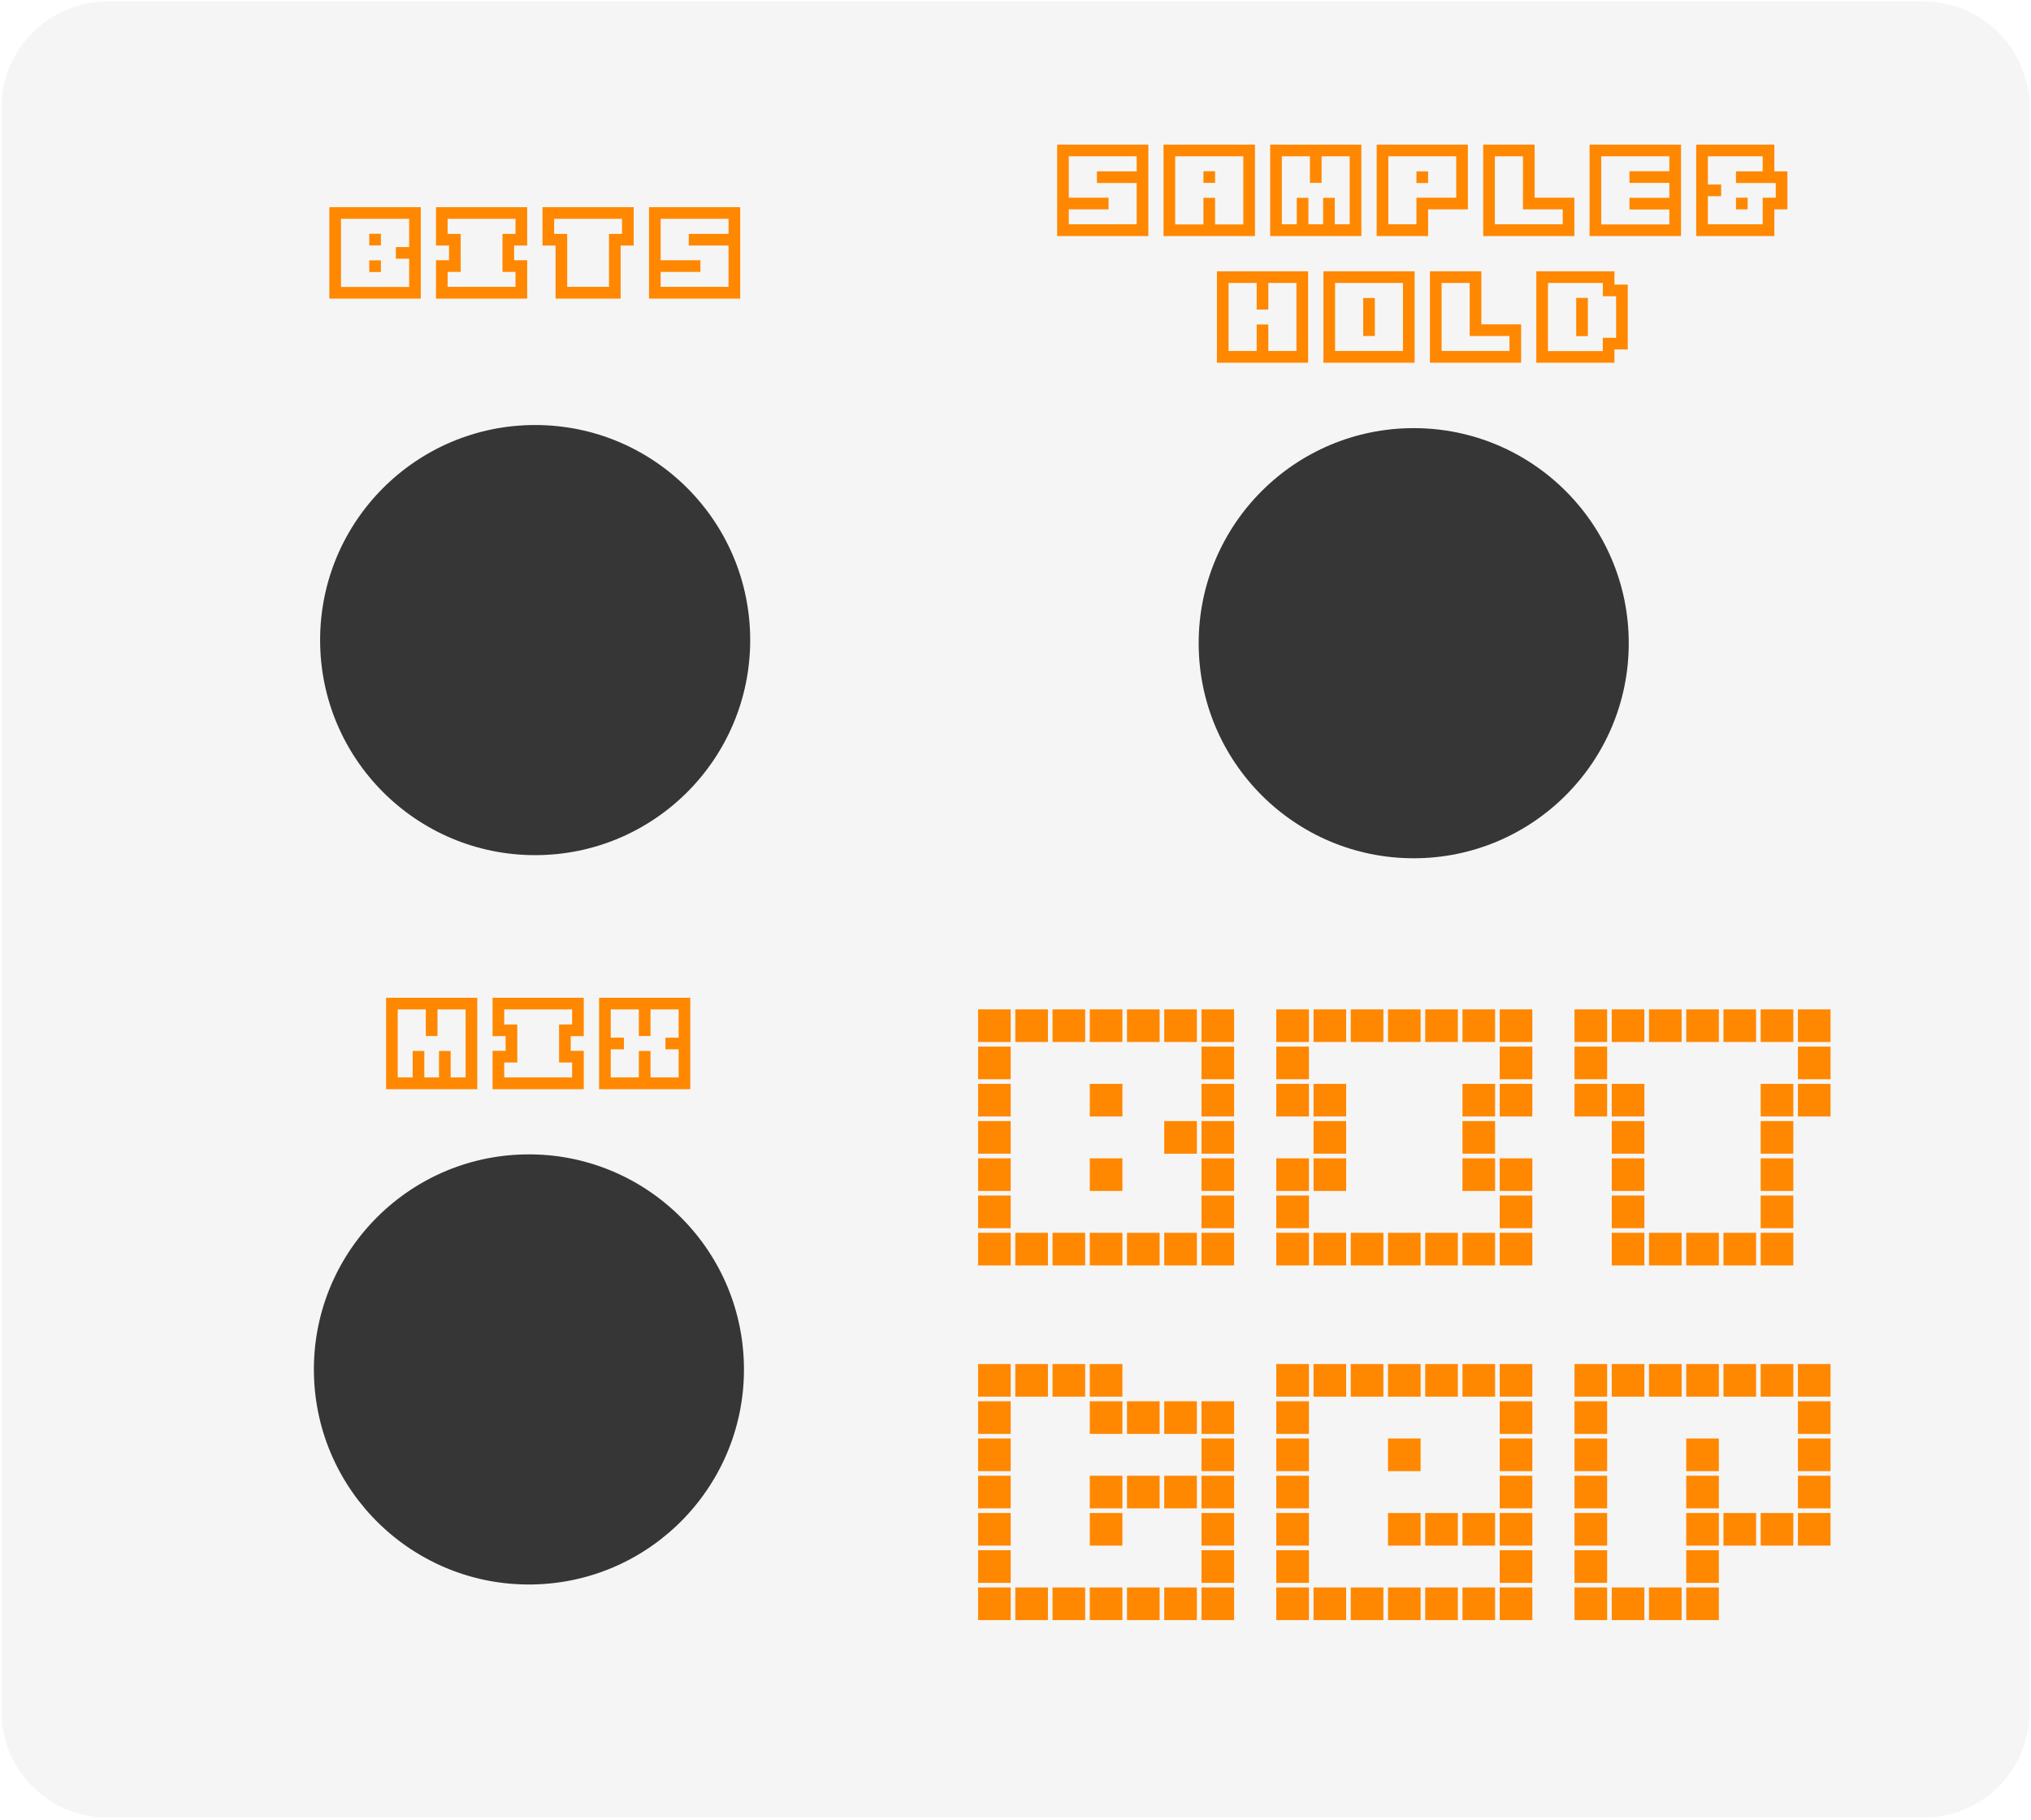
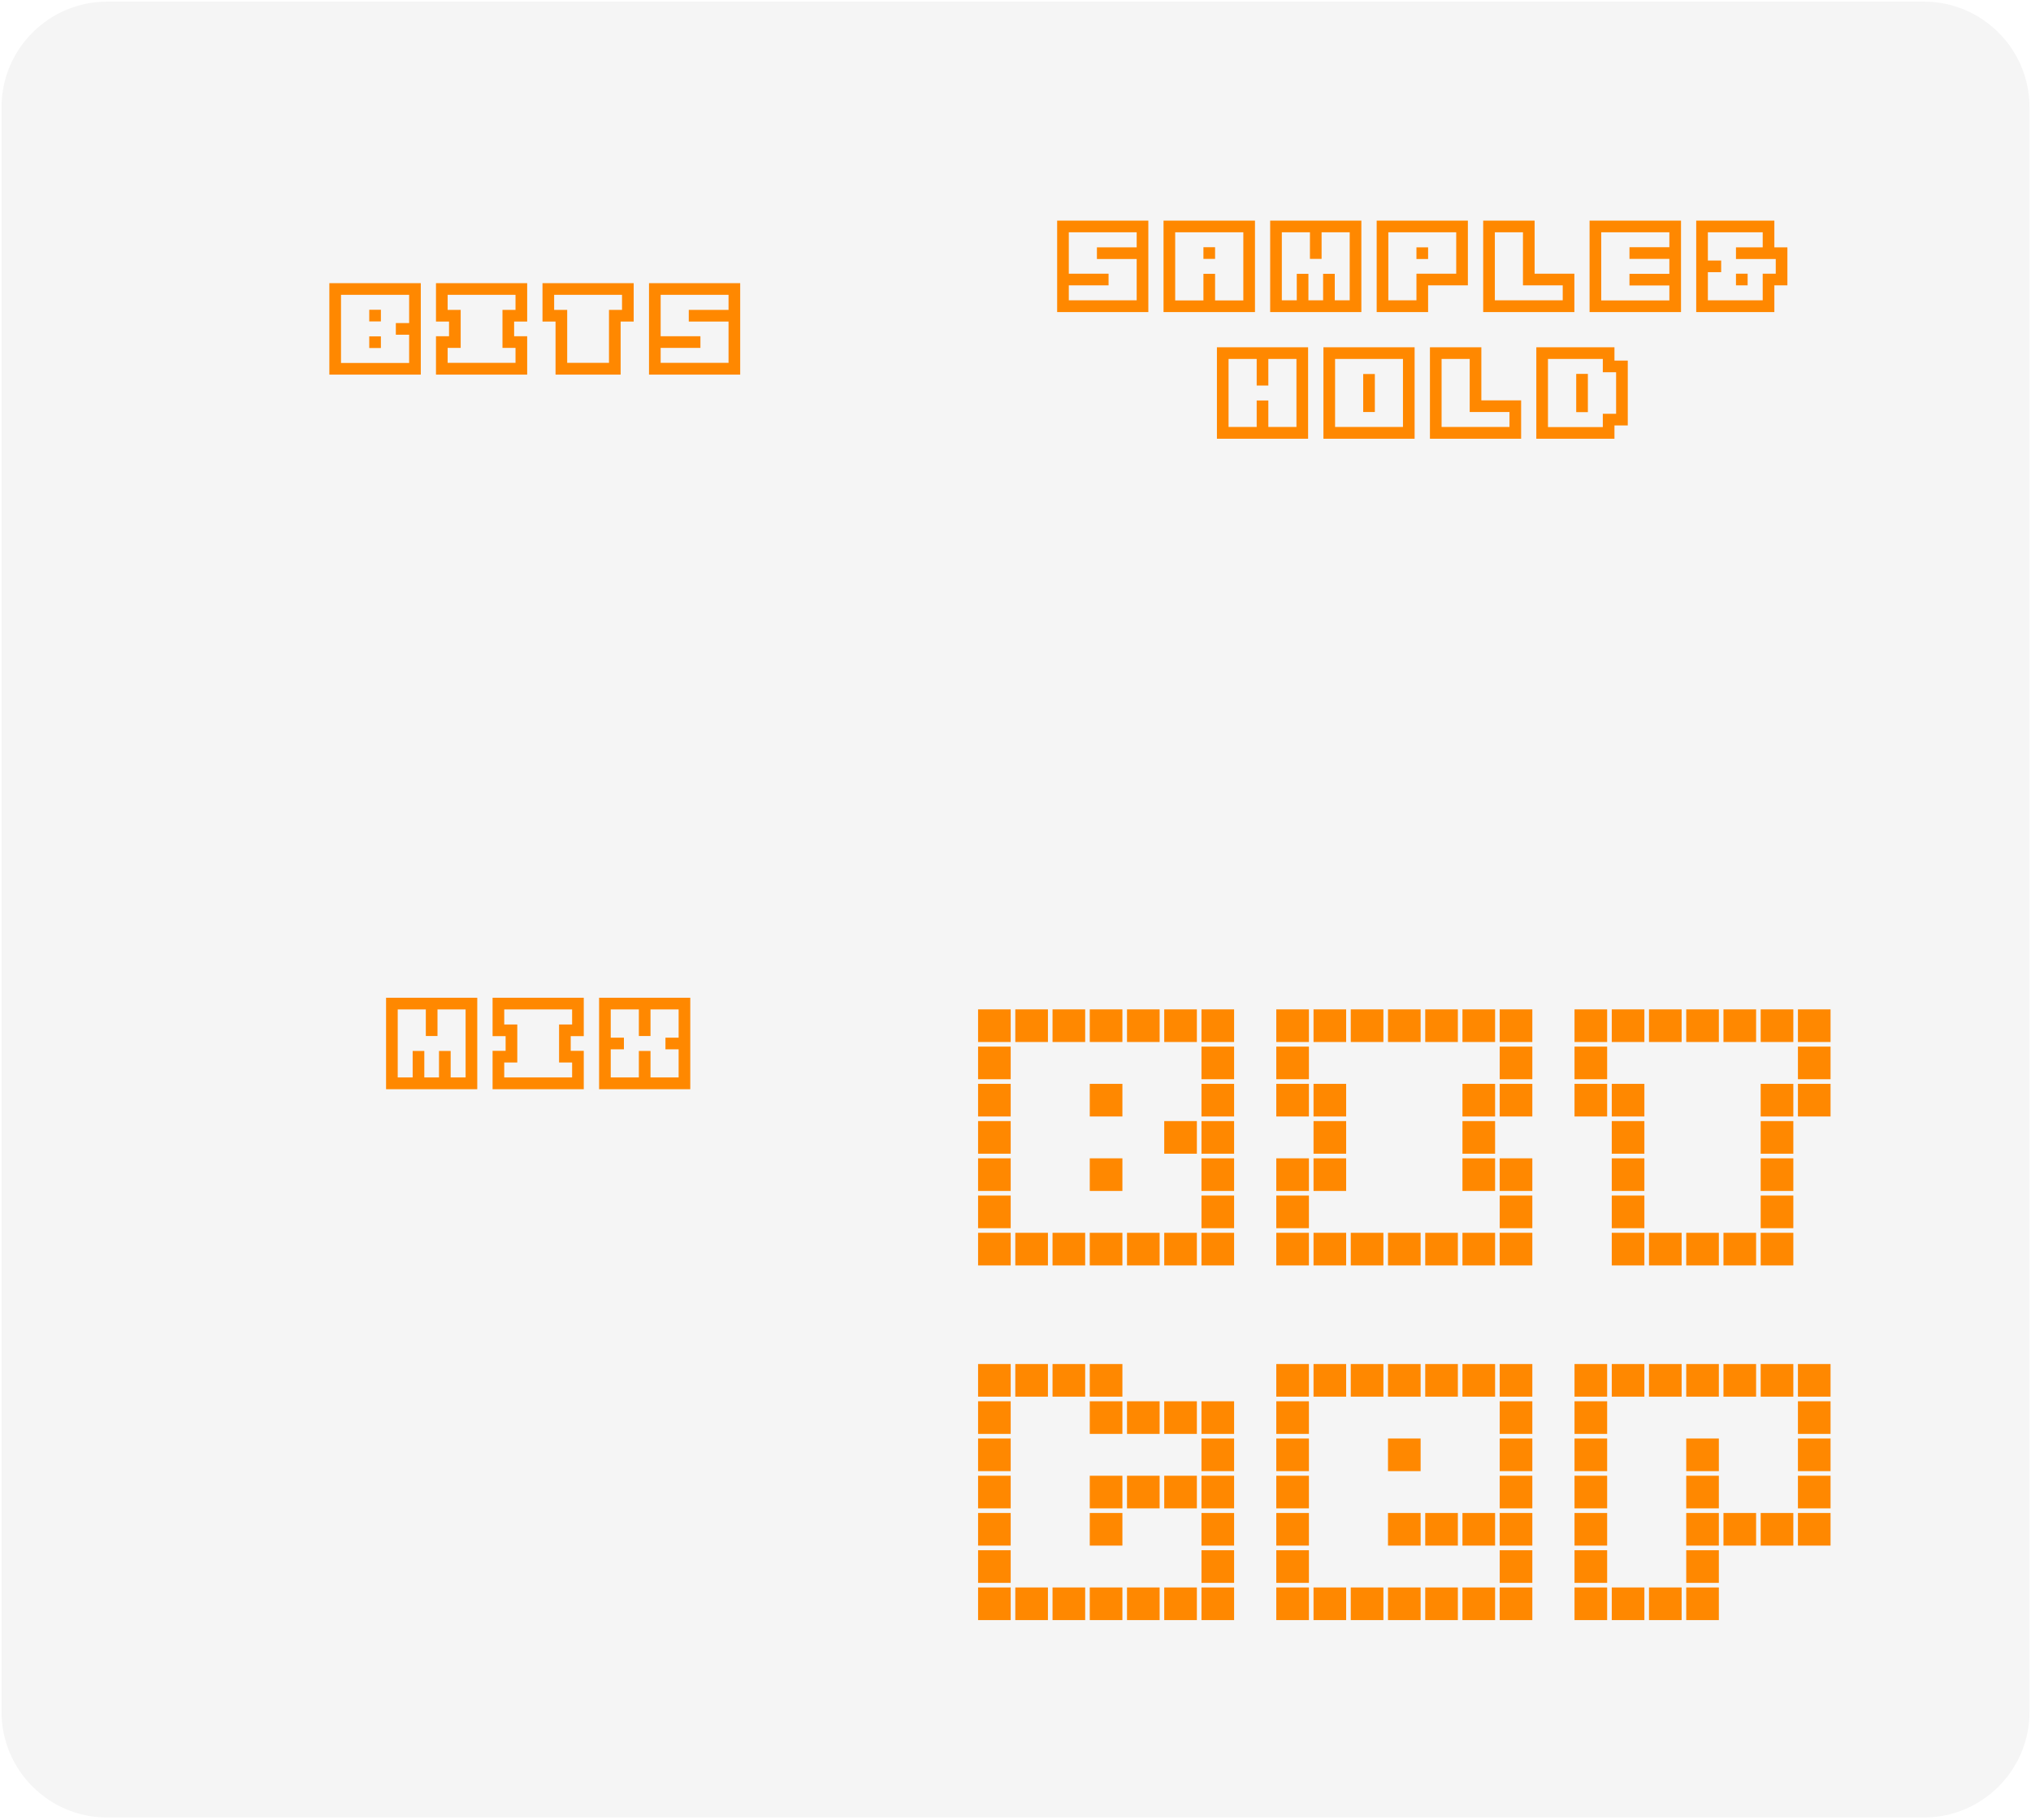
- <svg xmlns="http://www.w3.org/2000/svg" id="svg8" version="1.1" viewBox="0 0 84.861 76.024" height="76.024mm" width="84.861mm">
+ <svg xmlns="http://www.w3.org/2000/svg" width="84.861mm" height="76.024mm" viewBox="0 0 84.861 76.024" version="1.1" id="svg8">
  <defs id="defs2" />
-   <g transform="translate(-68.69443,-104.018)" id="layer1">
-     <g transform="matrix(0.2645833,0,0,0.2645833,68.69443,104.018)" id="g3872" style="clip-rule:evenodd;fill-rule:evenodd;stroke-linejoin:round;stroke-miterlimit:2">
-       <rect id="Artboard1" x="0" y="0" width="320.735" height="287.333" style="fill:none" />
-       <path d="m 320.499,16.94 c 0,-9.208 -7.475,-16.683 -16.683,-16.683 H 16.926 C 7.718,0.257 0.243,7.732 0.243,16.94 v 253.362 c 0,9.208 7.475,16.683 16.683,16.683 h 286.89 c 9.208,0 16.683,-7.475 16.683,-16.683 z" style="fill:#f5f5f5" id="path3714" />
-       <g id="Layer1">
-         <g transform="matrix(1.14043,0,0,1.14043,-177.242,-342.595)" id="g3740">
-           <g transform="matrix(49.1045,0,0,49.1045,288.055,475.616)" id="g3718">
-             <path d="M 0.779,-0.63 H 0.687 v -0.092 h 0.092 z m -0.105,0 H 0.582 v -0.092 h 0.092 z m 0.105,0.105 H 0.687 V -0.617 H 0.779 Z M 0.569,-0.63 H 0.477 v -0.092 h 0.092 z m 0.21,0.21 H 0.687 V -0.512 H 0.779 Z M 0.464,-0.63 H 0.372 v -0.092 h 0.092 z m 0.315,0.315 H 0.687 V -0.407 H 0.779 Z M 0.359,-0.63 H 0.267 v -0.092 h 0.092 z m 0.315,0.315 H 0.582 V -0.407 H 0.674 Z M 0.779,-0.21 H 0.687 V -0.302 H 0.779 Z M 0.254,-0.63 H 0.162 v -0.092 h 0.092 z m 0.21,0.21 H 0.372 v -0.092 h 0.092 z m 0.315,0.315 H 0.687 V -0.197 H 0.779 Z M 0.149,-0.63 H 0.057 V -0.722 H 0.149 Z M 0.779,0 H 0.687 V -0.092 H 0.779 Z M 0.149,-0.525 H 0.057 V -0.617 H 0.149 Z M 0.464,-0.21 H 0.372 V -0.302 H 0.464 Z M 0.674,0 H 0.582 V -0.092 H 0.674 Z M 0.149,-0.42 H 0.057 V -0.512 H 0.149 Z M 0.569,0 H 0.477 V -0.092 H 0.569 Z M 0.149,-0.315 H 0.057 V -0.407 H 0.149 Z M 0.464,0 H 0.372 V -0.092 H 0.464 Z M 0.149,-0.21 H 0.057 V -0.302 H 0.149 Z M 0.359,0 H 0.267 V -0.092 H 0.359 Z M 0.149,-0.105 H 0.057 V -0.197 H 0.149 Z M 0.254,0 H 0.162 V -0.092 H 0.254 Z M 0.149,0 H 0.057 v -0.092 h 0.092 z" style="fill:#ff8800;fill-rule:nonzero" id="path3716" />
+   <g id="layer1" transform="translate(-39.96824,-104.018)">
+     <g id="layer1-8" transform="translate(-28.72619)">
+       <g style="clip-rule:evenodd;fill-rule:evenodd;stroke-linejoin:round;stroke-miterlimit:2" id="g3872" transform="matrix(0.2645833,0,0,0.2645833,68.69443,104.018)">
+         <rect style="fill:none" height="287.333" width="320.735" y="0" x="0" id="Artboard1" />
+         <path id="path3714" style="fill:#f5f5f5" d="m 320.499,16.94 c 0,-9.208 -7.475,-16.683 -16.683,-16.683 H 16.926 C 7.718,0.257 0.243,7.732 0.243,16.94 v 253.362 c 0,9.208 7.475,16.683 16.683,16.683 h 286.89 c 9.208,0 16.683,-7.475 16.683,-16.683 z" />
+         <g id="Layer1">
+           <g id="g3740" transform="matrix(1.14043,0,0,1.14043,-177.242,-342.595)">
+             <g id="g3718" transform="matrix(49.1045,0,0,49.1045,288.055,475.616)">
+               <path id="path3716" style="fill:#ff8800;fill-rule:nonzero" d="M 0.779,-0.63 H 0.687 v -0.092 h 0.092 z m -0.105,0 H 0.582 v -0.092 h 0.092 z m 0.105,0.105 H 0.687 V -0.617 H 0.779 Z M 0.569,-0.63 H 0.477 v -0.092 h 0.092 z m 0.21,0.21 H 0.687 V -0.512 H 0.779 Z M 0.464,-0.63 H 0.372 v -0.092 h 0.092 z m 0.315,0.315 H 0.687 V -0.407 H 0.779 Z M 0.359,-0.63 H 0.267 v -0.092 h 0.092 z m 0.315,0.315 H 0.582 V -0.407 H 0.674 Z M 0.779,-0.21 H 0.687 V -0.302 H 0.779 Z M 0.254,-0.63 H 0.162 v -0.092 h 0.092 z m 0.21,0.21 H 0.372 v -0.092 h 0.092 z m 0.315,0.315 H 0.687 V -0.197 H 0.779 Z M 0.149,-0.63 H 0.057 V -0.722 H 0.149 Z M 0.779,0 H 0.687 V -0.092 H 0.779 Z M 0.149,-0.525 H 0.057 V -0.617 H 0.149 Z M 0.464,-0.21 H 0.372 V -0.302 H 0.464 Z M 0.674,0 H 0.582 V -0.092 H 0.674 Z M 0.149,-0.42 H 0.057 V -0.512 H 0.149 Z M 0.569,0 H 0.477 V -0.092 H 0.569 Z M 0.149,-0.315 H 0.057 V -0.407 H 0.149 Z M 0.464,0 H 0.372 V -0.092 H 0.464 Z M 0.149,-0.21 H 0.057 V -0.302 H 0.149 Z M 0.359,0 H 0.267 V -0.092 H 0.359 Z M 0.149,-0.105 H 0.057 V -0.197 H 0.149 Z M 0.254,0 H 0.162 V -0.092 H 0.254 Z M 0.149,0 H 0.057 v -0.092 h 0.092 z" />
+             </g>
+             <g id="g3722" transform="matrix(49.1045,0,0,49.1045,329.351,475.616)">
+               <path id="path3720" style="fill:#ff8800;fill-rule:nonzero" d="M 0.779,-0.63 H 0.687 v -0.092 h 0.092 z m -0.105,0 H 0.582 v -0.092 h 0.092 z m 0.105,0.105 H 0.687 V -0.617 H 0.779 Z M 0.569,-0.63 H 0.477 v -0.092 h 0.092 z m 0.21,0.21 H 0.687 V -0.512 H 0.779 Z M 0.464,-0.63 H 0.372 v -0.092 h 0.092 z m 0.21,0.21 H 0.582 V -0.512 H 0.674 Z M 0.359,-0.63 H 0.267 v -0.092 h 0.092 z m 0.315,0.315 H 0.582 V -0.407 H 0.674 Z M 0.779,-0.21 H 0.687 V -0.302 H 0.779 Z M 0.254,-0.63 H 0.162 v -0.092 h 0.092 z m 0.42,0.42 H 0.582 v -0.092 h 0.092 z m 0.105,0.105 H 0.687 V -0.197 H 0.779 Z M 0.149,-0.63 H 0.057 V -0.722 H 0.149 Z M 0.779,0 H 0.687 V -0.092 H 0.779 Z M 0.149,-0.525 H 0.057 V -0.617 H 0.149 Z M 0.254,-0.42 H 0.162 V -0.512 H 0.254 Z M 0.674,0 H 0.582 V -0.092 H 0.674 Z M 0.149,-0.42 H 0.057 v -0.092 h 0.092 z m 0.105,0.105 H 0.162 V -0.407 H 0.254 Z M 0.569,0 H 0.477 V -0.092 H 0.569 Z M 0.254,-0.21 H 0.162 V -0.302 H 0.254 Z M 0.464,0 H 0.372 V -0.092 H 0.464 Z M 0.149,-0.21 H 0.057 V -0.302 H 0.149 Z M 0.359,0 H 0.267 V -0.092 H 0.359 Z M 0.149,-0.105 H 0.057 V -0.197 H 0.149 Z M 0.254,0 H 0.162 V -0.092 H 0.254 Z M 0.149,0 H 0.057 v -0.092 h 0.092 z" />
+             </g>
+             <g id="g3726" transform="matrix(49.1045,0,0,49.1045,370.648,475.616)">
+               <path id="path3724" style="fill:#ff8800;fill-rule:nonzero" d="M 0.779,-0.63 H 0.687 v -0.092 h 0.092 z m -0.105,0 H 0.582 v -0.092 h 0.092 z m 0.105,0.105 H 0.687 V -0.617 H 0.779 Z M 0.569,-0.63 H 0.477 v -0.092 h 0.092 z m 0.21,0.21 H 0.687 V -0.512 H 0.779 Z M 0.464,-0.63 H 0.372 v -0.092 h 0.092 z m 0.21,0.21 H 0.582 V -0.512 H 0.674 Z M 0.359,-0.63 H 0.267 v -0.092 h 0.092 z m 0.315,0.315 H 0.582 V -0.407 H 0.674 Z M 0.254,-0.63 H 0.162 v -0.092 h 0.092 z m 0.42,0.42 H 0.582 V -0.302 H 0.674 Z M 0.149,-0.63 H 0.057 v -0.092 h 0.092 z m 0.525,0.525 H 0.582 V -0.197 H 0.674 Z M 0.149,-0.525 H 0.057 V -0.617 H 0.149 Z M 0.254,-0.42 H 0.162 V -0.512 H 0.254 Z M 0.674,0 H 0.582 V -0.092 H 0.674 Z M 0.149,-0.42 H 0.057 v -0.092 h 0.092 z m 0.105,0.105 H 0.162 V -0.407 H 0.254 Z M 0.569,0 H 0.477 V -0.092 H 0.569 Z M 0.254,-0.21 H 0.162 V -0.302 H 0.254 Z M 0.464,0 H 0.372 V -0.092 H 0.464 Z M 0.254,-0.105 H 0.162 V -0.197 H 0.254 Z M 0.359,0 H 0.267 V -0.092 H 0.359 Z M 0.254,0 H 0.162 v -0.092 h 0.092 z" />
+             </g>
+             <g id="g3730" transform="matrix(49.1045,0,0,49.1045,288.055,524.721)">
+               <path id="path3728" style="fill:#ff8800;fill-rule:nonzero" d="M 0.779,-0.525 H 0.687 v -0.092 h 0.092 z m -0.105,0 H 0.582 V -0.617 H 0.674 Z M 0.779,-0.42 H 0.687 V -0.512 H 0.779 Z M 0.464,-0.63 H 0.372 v -0.092 h 0.092 z m 0.105,0.105 H 0.477 v -0.092 h 0.092 z m 0.21,0.21 H 0.687 V -0.407 H 0.779 Z M 0.359,-0.63 H 0.267 v -0.092 h 0.092 z m 0.105,0.105 H 0.372 v -0.092 h 0.092 z m 0.21,0.21 H 0.582 V -0.407 H 0.674 Z M 0.779,-0.21 H 0.687 V -0.302 H 0.779 Z M 0.254,-0.63 H 0.162 v -0.092 h 0.092 z m 0.315,0.315 H 0.477 v -0.092 h 0.092 z m 0.21,0.21 H 0.687 V -0.197 H 0.779 Z M 0.149,-0.63 H 0.057 v -0.092 h 0.092 z m 0.315,0.315 H 0.372 V -0.407 H 0.464 Z M 0.779,0 H 0.687 V -0.092 H 0.779 Z M 0.149,-0.525 H 0.057 V -0.617 H 0.149 Z M 0.464,-0.21 H 0.372 V -0.302 H 0.464 Z M 0.674,0 H 0.582 V -0.092 H 0.674 Z M 0.149,-0.42 H 0.057 V -0.512 H 0.149 Z M 0.569,0 H 0.477 V -0.092 H 0.569 Z M 0.149,-0.315 H 0.057 V -0.407 H 0.149 Z M 0.464,0 H 0.372 V -0.092 H 0.464 Z M 0.149,-0.21 H 0.057 V -0.302 H 0.149 Z M 0.359,0 H 0.267 V -0.092 H 0.359 Z M 0.149,-0.105 H 0.057 V -0.197 H 0.149 Z M 0.254,0 H 0.162 V -0.092 H 0.254 Z M 0.149,0 H 0.057 v -0.092 h 0.092 z" />
+             </g>
+             <g id="g3734" transform="matrix(49.1045,0,0,49.1045,329.351,524.721)">
+               <path id="path3732" style="fill:#ff8800;fill-rule:nonzero" d="M 0.779,-0.63 H 0.687 v -0.092 h 0.092 z m -0.105,0 H 0.582 v -0.092 h 0.092 z m 0.105,0.105 H 0.687 V -0.617 H 0.779 Z M 0.569,-0.63 H 0.477 v -0.092 h 0.092 z m 0.21,0.21 H 0.687 V -0.512 H 0.779 Z M 0.464,-0.63 H 0.372 v -0.092 h 0.092 z m 0.315,0.315 H 0.687 V -0.407 H 0.779 Z M 0.359,-0.63 H 0.267 v -0.092 h 0.092 z m 0.42,0.42 H 0.687 V -0.302 H 0.779 Z M 0.254,-0.63 H 0.162 v -0.092 h 0.092 z m 0.21,0.21 H 0.372 v -0.092 h 0.092 z m 0.21,0.21 H 0.582 v -0.092 h 0.092 z m 0.105,0.105 H 0.687 V -0.197 H 0.779 Z M 0.149,-0.63 H 0.057 v -0.092 h 0.092 z m 0.42,0.42 H 0.477 V -0.302 H 0.569 Z M 0.779,0 H 0.687 V -0.092 H 0.779 Z M 0.149,-0.525 H 0.057 V -0.617 H 0.149 Z M 0.464,-0.21 H 0.372 V -0.302 H 0.464 Z M 0.674,0 H 0.582 V -0.092 H 0.674 Z M 0.149,-0.42 H 0.057 V -0.512 H 0.149 Z M 0.569,0 H 0.477 V -0.092 H 0.569 Z M 0.149,-0.315 H 0.057 V -0.407 H 0.149 Z M 0.464,0 H 0.372 V -0.092 H 0.464 Z M 0.149,-0.21 H 0.057 V -0.302 H 0.149 Z M 0.359,0 H 0.267 V -0.092 H 0.359 Z M 0.149,-0.105 H 0.057 V -0.197 H 0.149 Z M 0.254,0 H 0.162 V -0.092 H 0.254 Z M 0.149,0 H 0.057 v -0.092 h 0.092 z" />
+             </g>
+             <g id="g3738" transform="matrix(49.1045,0,0,49.1045,370.648,524.721)">
+               <path id="path3736" style="fill:#ff8800;fill-rule:nonzero" d="M 0.779,-0.63 H 0.687 v -0.092 h 0.092 z m -0.105,0 H 0.582 v -0.092 h 0.092 z m 0.105,0.105 H 0.687 V -0.617 H 0.779 Z M 0.569,-0.63 H 0.477 v -0.092 h 0.092 z m 0.21,0.21 H 0.687 V -0.512 H 0.779 Z M 0.464,-0.63 H 0.372 v -0.092 h 0.092 z m 0.315,0.315 H 0.687 V -0.407 H 0.779 Z M 0.359,-0.63 H 0.267 v -0.092 h 0.092 z m 0.42,0.42 H 0.687 V -0.302 H 0.779 Z M 0.254,-0.63 H 0.162 v -0.092 h 0.092 z m 0.21,0.21 H 0.372 v -0.092 h 0.092 z m 0.21,0.21 H 0.582 V -0.302 H 0.674 Z M 0.149,-0.63 H 0.057 v -0.092 h 0.092 z m 0.315,0.315 H 0.372 V -0.407 H 0.464 Z M 0.569,-0.21 H 0.477 V -0.302 H 0.569 Z M 0.149,-0.525 H 0.057 V -0.617 H 0.149 Z M 0.464,-0.21 H 0.372 V -0.302 H 0.464 Z M 0.149,-0.42 H 0.057 v -0.092 h 0.092 z m 0.315,0.315 H 0.372 V -0.197 H 0.464 Z M 0.149,-0.315 H 0.057 V -0.407 H 0.149 Z M 0.464,0 H 0.372 V -0.092 H 0.464 Z M 0.149,-0.21 H 0.057 V -0.302 H 0.149 Z M 0.359,0 H 0.267 V -0.092 H 0.359 Z M 0.149,-0.105 H 0.057 V -0.197 H 0.149 Z M 0.254,0 H 0.162 V -0.092 H 0.254 Z M 0.149,0 H 0.057 v -0.092 h 0.092 z" />
+             </g>
          </g>
-           <g transform="matrix(49.1045,0,0,49.1045,329.351,475.616)" id="g3722">
-             <path d="M 0.779,-0.63 H 0.687 v -0.092 h 0.092 z m -0.105,0 H 0.582 v -0.092 h 0.092 z m 0.105,0.105 H 0.687 V -0.617 H 0.779 Z M 0.569,-0.63 H 0.477 v -0.092 h 0.092 z m 0.21,0.21 H 0.687 V -0.512 H 0.779 Z M 0.464,-0.63 H 0.372 v -0.092 h 0.092 z m 0.21,0.21 H 0.582 V -0.512 H 0.674 Z M 0.359,-0.63 H 0.267 v -0.092 h 0.092 z m 0.315,0.315 H 0.582 V -0.407 H 0.674 Z M 0.779,-0.21 H 0.687 V -0.302 H 0.779 Z M 0.254,-0.63 H 0.162 v -0.092 h 0.092 z m 0.42,0.42 H 0.582 v -0.092 h 0.092 z m 0.105,0.105 H 0.687 V -0.197 H 0.779 Z M 0.149,-0.63 H 0.057 V -0.722 H 0.149 Z M 0.779,0 H 0.687 V -0.092 H 0.779 Z M 0.149,-0.525 H 0.057 V -0.617 H 0.149 Z M 0.254,-0.42 H 0.162 V -0.512 H 0.254 Z M 0.674,0 H 0.582 V -0.092 H 0.674 Z M 0.149,-0.42 H 0.057 v -0.092 h 0.092 z m 0.105,0.105 H 0.162 V -0.407 H 0.254 Z M 0.569,0 H 0.477 V -0.092 H 0.569 Z M 0.254,-0.21 H 0.162 V -0.302 H 0.254 Z M 0.464,0 H 0.372 V -0.092 H 0.464 Z M 0.149,-0.21 H 0.057 V -0.302 H 0.149 Z M 0.359,0 H 0.267 V -0.092 H 0.359 Z M 0.149,-0.105 H 0.057 V -0.197 H 0.149 Z M 0.254,0 H 0.162 V -0.092 H 0.254 Z M 0.149,0 H 0.057 v -0.092 h 0.092 z" style="fill:#ff8800;fill-rule:nonzero" id="path3720" />
+           <g id="Layer2" transform="translate(0,12)">
+             <path id="path3744" style="fill:#ff8800;fill-rule:nonzero" d="m 66.451,47.152 h -14.44 v -14.44 h 14.44 z m -1.84,-1.84 v -4.46 h -2.1 v -1.84 h 2.1 v -4.46 h -10.76 v 10.76 z m -4.46,-6.56 h -1.84 v -1.84 h 1.84 z m 0,4.2 h -1.84 v -1.84 h 1.84 z" />
+             <path id="path3746" style="fill:#ff8800;fill-rule:nonzero" d="m 83.251,47.152 h -14.4 v -6.06 h 2.06 v -2.32 h -2.06 v -6.06 h 14.4 v 6.06 h -2.06 v 2.32 h 2.06 z m -1.84,-1.86 v -2.36 h -2.06 v -6 h 2.06 v -2.38 h -10.72 v 2.38 h 2.06 v 6 h -2.06 v 2.36 z" />
+             <path id="path3748" style="fill:#ff8800;fill-rule:nonzero" d="m 100.071,38.772 h -2.06 v 8.38 h -10.28 v -8.38 h -2.06 v -6.06 h 14.4 z m -1.84,-1.84 v -2.38 h -10.72 v 2.38 h 2.06 v 8.36 h 6.6 v -8.36 z" />
+             <path id="path3750" style="fill:#ff8800;fill-rule:nonzero" d="m 116.891,47.152 h -14.4 v -14.44 h 14.4 z m -1.84,-1.86 v -6.52 h -6.28 v -1.84 h 6.28 v -2.38 h -10.72 v 6.54 h 6.28 v 1.84 h -6.28 v 2.36 z" />
          </g>
-           <g transform="matrix(49.1045,0,0,49.1045,370.648,475.616)" id="g3726">
-             <path d="M 0.779,-0.63 H 0.687 v -0.092 h 0.092 z m -0.105,0 H 0.582 v -0.092 h 0.092 z m 0.105,0.105 H 0.687 V -0.617 H 0.779 Z M 0.569,-0.63 H 0.477 v -0.092 h 0.092 z m 0.21,0.21 H 0.687 V -0.512 H 0.779 Z M 0.464,-0.63 H 0.372 v -0.092 h 0.092 z m 0.21,0.21 H 0.582 V -0.512 H 0.674 Z M 0.359,-0.63 H 0.267 v -0.092 h 0.092 z m 0.315,0.315 H 0.582 V -0.407 H 0.674 Z M 0.254,-0.63 H 0.162 v -0.092 h 0.092 z m 0.42,0.42 H 0.582 V -0.302 H 0.674 Z M 0.149,-0.63 H 0.057 v -0.092 h 0.092 z m 0.525,0.525 H 0.582 V -0.197 H 0.674 Z M 0.149,-0.525 H 0.057 V -0.617 H 0.149 Z M 0.254,-0.42 H 0.162 V -0.512 H 0.254 Z M 0.674,0 H 0.582 V -0.092 H 0.674 Z M 0.149,-0.42 H 0.057 v -0.092 h 0.092 z m 0.105,0.105 H 0.162 V -0.407 H 0.254 Z M 0.569,0 H 0.477 V -0.092 H 0.569 Z M 0.254,-0.21 H 0.162 V -0.302 H 0.254 Z M 0.464,0 H 0.372 V -0.092 H 0.464 Z M 0.254,-0.105 H 0.162 V -0.197 H 0.254 Z M 0.359,0 H 0.267 V -0.092 H 0.359 Z M 0.254,0 H 0.162 v -0.092 h 0.092 z" style="fill:#ff8800;fill-rule:nonzero" id="path3724" />
+           <g id="Layer21">
+             <path id="path3755" style="fill:#ff8800;fill-rule:nonzero" d="m 75.368,171.987 h -14.4 v -14.44 h 14.4 z m -1.84,-1.86 v -10.74 h -4.44 v 4.2 h -1.84 v -4.2 h -4.44 v 10.74 h 2.36 v -4.18 h 1.84 v 4.18 h 2.32 v -4.18 h 1.84 v 4.18 z" />
+             <path id="path3757" style="fill:#ff8800;fill-rule:nonzero" d="m 92.188,171.987 h -14.4 v -6.06 h 2.06 v -2.32 h -2.06 v -6.06 h 14.4 v 6.06 h -2.06 v 2.32 h 2.06 z m -1.84,-1.86 v -2.36 h -2.06 v -6 h 2.06 v -2.38 h -10.72 v 2.38 h 2.06 v 6 h -2.06 v 2.36 z" />
+             <path id="path3759" style="fill:#ff8800;fill-rule:nonzero" d="m 109.008,171.987 h -14.4 v -14.44 h 14.4 z m -1.84,-1.86 v -4.44 h -2.08 v -1.84 h 2.08 v -4.46 h -4.44 v 4.2 h -1.84 v -4.2 h -4.44 v 4.46 h 2.08 v 1.84 h -2.08 v 4.44 h 4.44 v -4.18 h 1.84 v 4.18 z" />
          </g>
-           <g transform="matrix(49.1045,0,0,49.1045,288.055,524.721)" id="g3730">
-             <path d="M 0.779,-0.525 H 0.687 v -0.092 h 0.092 z m -0.105,0 H 0.582 V -0.617 H 0.674 Z M 0.779,-0.42 H 0.687 V -0.512 H 0.779 Z M 0.464,-0.63 H 0.372 v -0.092 h 0.092 z m 0.105,0.105 H 0.477 v -0.092 h 0.092 z m 0.21,0.21 H 0.687 V -0.407 H 0.779 Z M 0.359,-0.63 H 0.267 v -0.092 h 0.092 z m 0.105,0.105 H 0.372 v -0.092 h 0.092 z m 0.21,0.21 H 0.582 V -0.407 H 0.674 Z M 0.779,-0.21 H 0.687 V -0.302 H 0.779 Z M 0.254,-0.63 H 0.162 v -0.092 h 0.092 z m 0.315,0.315 H 0.477 v -0.092 h 0.092 z m 0.21,0.21 H 0.687 V -0.197 H 0.779 Z M 0.149,-0.63 H 0.057 v -0.092 h 0.092 z m 0.315,0.315 H 0.372 V -0.407 H 0.464 Z M 0.779,0 H 0.687 V -0.092 H 0.779 Z M 0.149,-0.525 H 0.057 V -0.617 H 0.149 Z M 0.464,-0.21 H 0.372 V -0.302 H 0.464 Z M 0.674,0 H 0.582 V -0.092 H 0.674 Z M 0.149,-0.42 H 0.057 V -0.512 H 0.149 Z M 0.569,0 H 0.477 V -0.092 H 0.569 Z M 0.149,-0.315 H 0.057 V -0.407 H 0.149 Z M 0.464,0 H 0.372 V -0.092 H 0.464 Z M 0.149,-0.21 H 0.057 V -0.302 H 0.149 Z M 0.359,0 H 0.267 V -0.092 H 0.359 Z M 0.149,-0.105 H 0.057 V -0.197 H 0.149 Z M 0.254,0 H 0.162 V -0.092 H 0.254 Z M 0.149,0 H 0.057 v -0.092 h 0.092 z" style="fill:#ff8800;fill-rule:nonzero" id="path3728" />
-           </g>
-           <g transform="matrix(49.1045,0,0,49.1045,329.351,524.721)" id="g3734">
-             <path d="M 0.779,-0.63 H 0.687 v -0.092 h 0.092 z m -0.105,0 H 0.582 v -0.092 h 0.092 z m 0.105,0.105 H 0.687 V -0.617 H 0.779 Z M 0.569,-0.63 H 0.477 v -0.092 h 0.092 z m 0.21,0.21 H 0.687 V -0.512 H 0.779 Z M 0.464,-0.63 H 0.372 v -0.092 h 0.092 z m 0.315,0.315 H 0.687 V -0.407 H 0.779 Z M 0.359,-0.63 H 0.267 v -0.092 h 0.092 z m 0.42,0.42 H 0.687 V -0.302 H 0.779 Z M 0.254,-0.63 H 0.162 v -0.092 h 0.092 z m 0.21,0.21 H 0.372 v -0.092 h 0.092 z m 0.21,0.21 H 0.582 v -0.092 h 0.092 z m 0.105,0.105 H 0.687 V -0.197 H 0.779 Z M 0.149,-0.63 H 0.057 v -0.092 h 0.092 z m 0.42,0.42 H 0.477 V -0.302 H 0.569 Z M 0.779,0 H 0.687 V -0.092 H 0.779 Z M 0.149,-0.525 H 0.057 V -0.617 H 0.149 Z M 0.464,-0.21 H 0.372 V -0.302 H 0.464 Z M 0.674,0 H 0.582 V -0.092 H 0.674 Z M 0.149,-0.42 H 0.057 V -0.512 H 0.149 Z M 0.569,0 H 0.477 V -0.092 H 0.569 Z M 0.149,-0.315 H 0.057 V -0.407 H 0.149 Z M 0.464,0 H 0.372 V -0.092 H 0.464 Z M 0.149,-0.21 H 0.057 V -0.302 H 0.149 Z M 0.359,0 H 0.267 V -0.092 H 0.359 Z M 0.149,-0.105 H 0.057 V -0.197 H 0.149 Z M 0.254,0 H 0.162 V -0.092 H 0.254 Z M 0.149,0 H 0.057 v -0.092 h 0.092 z" style="fill:#ff8800;fill-rule:nonzero" id="path3732" />
-           </g>
-           <g transform="matrix(49.1045,0,0,49.1045,370.648,524.721)" id="g3738">
-             <path d="M 0.779,-0.63 H 0.687 v -0.092 h 0.092 z m -0.105,0 H 0.582 v -0.092 h 0.092 z m 0.105,0.105 H 0.687 V -0.617 H 0.779 Z M 0.569,-0.63 H 0.477 v -0.092 h 0.092 z m 0.21,0.21 H 0.687 V -0.512 H 0.779 Z M 0.464,-0.63 H 0.372 v -0.092 h 0.092 z m 0.315,0.315 H 0.687 V -0.407 H 0.779 Z M 0.359,-0.63 H 0.267 v -0.092 h 0.092 z m 0.42,0.42 H 0.687 V -0.302 H 0.779 Z M 0.254,-0.63 H 0.162 v -0.092 h 0.092 z m 0.21,0.21 H 0.372 v -0.092 h 0.092 z m 0.21,0.21 H 0.582 V -0.302 H 0.674 Z M 0.149,-0.63 H 0.057 v -0.092 h 0.092 z m 0.315,0.315 H 0.372 V -0.407 H 0.464 Z M 0.569,-0.21 H 0.477 V -0.302 H 0.569 Z M 0.149,-0.525 H 0.057 V -0.617 H 0.149 Z M 0.464,-0.21 H 0.372 V -0.302 H 0.464 Z M 0.149,-0.42 H 0.057 v -0.092 h 0.092 z m 0.315,0.315 H 0.372 V -0.197 H 0.464 Z M 0.149,-0.315 H 0.057 V -0.407 H 0.149 Z M 0.464,0 H 0.372 V -0.092 H 0.464 Z M 0.149,-0.21 H 0.057 V -0.302 H 0.149 Z M 0.359,0 H 0.267 V -0.092 H 0.359 Z M 0.149,-0.105 H 0.057 V -0.197 H 0.149 Z M 0.254,0 H 0.162 V -0.092 H 0.254 Z M 0.149,0 H 0.057 v -0.092 h 0.092 z" style="fill:#ff8800;fill-rule:nonzero" id="path3736" />
-           </g>
-         </g>
-         <g id="Layer2">
-           <circle cx="84.512" cy="101.069" r="33.959" style="fill:#363636" id="circle3742" />
-           <path d="m 66.451,47.152 h -14.44 v -14.44 h 14.44 z m -1.84,-1.84 v -4.46 h -2.1 v -1.84 h 2.1 v -4.46 h -10.76 v 10.76 z m -4.46,-6.56 h -1.84 v -1.84 h 1.84 z m 0,4.2 h -1.84 v -1.84 h 1.84 z" style="fill:#ff8800;fill-rule:nonzero" id="path3744" />
-           <path d="m 83.251,47.152 h -14.4 v -6.06 h 2.06 v -2.32 h -2.06 v -6.06 h 14.4 v 6.06 h -2.06 v 2.32 h 2.06 z m -1.84,-1.86 v -2.36 h -2.06 v -6 h 2.06 v -2.38 h -10.72 v 2.38 h 2.06 v 6 h -2.06 v 2.36 z" style="fill:#ff8800;fill-rule:nonzero" id="path3746" />
-           <path d="m 100.071,38.772 h -2.06 v 8.38 h -10.28 v -8.38 h -2.06 v -6.06 h 14.4 z m -1.84,-1.84 v -2.38 h -10.72 v 2.38 h 2.06 v 8.36 h 6.6 v -8.36 z" style="fill:#ff8800;fill-rule:nonzero" id="path3748" />
-           <path d="m 116.891,47.152 h -14.4 v -14.44 h 14.4 z m -1.84,-1.86 v -6.52 h -6.28 v -1.84 h 6.28 v -2.38 h -10.72 v 6.54 h 6.28 v 1.84 h -6.28 v 2.36 z" style="fill:#ff8800;fill-rule:nonzero" id="path3750" />
-         </g>
-         <g id="Layer21">
-           <path d="m 82.93,182.28 c 18.739,-0.33 34.221,14.617 34.551,33.356 0.33,18.74 -14.617,34.222 -33.356,34.551 -18.74,0.33 -34.222,-14.616 -34.551,-33.356 C 49.244,198.092 64.19,182.61 82.93,182.28 Z" style="fill:#363636" id="path3753" />
-           <path d="m 75.368,171.987 h -14.4 v -14.44 h 14.4 z m -1.84,-1.86 v -10.74 h -4.44 v 4.2 h -1.84 v -4.2 h -4.44 v 10.74 h 2.36 v -4.18 h 1.84 v 4.18 h 2.32 v -4.18 h 1.84 v 4.18 z" style="fill:#ff8800;fill-rule:nonzero" id="path3755" />
-           <path d="m 92.188,171.987 h -14.4 v -6.06 h 2.06 v -2.32 h -2.06 v -6.06 h 14.4 v 6.06 h -2.06 v 2.32 h 2.06 z m -1.84,-1.86 v -2.36 h -2.06 v -6 h 2.06 v -2.38 h -10.72 v 2.38 h 2.06 v 6 h -2.06 v 2.36 z" style="fill:#ff8800;fill-rule:nonzero" id="path3757" />
-           <path d="m 109.008,171.987 h -14.4 v -14.44 h 14.4 z m -1.84,-1.86 v -4.44 h -2.08 v -1.84 h 2.08 v -4.46 h -4.44 v 4.2 h -1.84 v -4.2 h -4.44 v 4.46 h 2.08 v 1.84 h -2.08 v 4.44 h 4.44 v -4.18 h 1.84 v 4.18 z" style="fill:#ff8800;fill-rule:nonzero" id="path3759" />
-         </g>
-         <g id="Layer22">
-           <circle cx="223.253" cy="101.561" r="33.959" style="fill:#363636" id="circle3762" />
-           <g transform="translate(-100.6,-165.685)" id="g3808">
-             <g transform="matrix(20,0,0,20,266.365,202.962)" id="g3766">
-               <path d="m 0.779,0 h -0.72 v -0.722 h 0.72 z M 0.687,-0.093 V -0.419 H 0.373 V -0.511 H 0.687 V -0.63 H 0.151 v 0.327 h 0.314 v 0.092 H 0.151 v 0.118 z" style="fill:#ff8800;fill-rule:nonzero" id="path3764" />
-             </g>
-             <g transform="matrix(20,0,0,20,283.185,202.962)" id="g3770">
-               <path d="M 0.78,0 H 0.058 V -0.722 H 0.78 Z M 0.688,-0.092 V -0.63 H 0.15 v 0.538 h 0.223 v -0.21 h 0.092 v 0.21 z M 0.465,-0.42 H 0.373 v -0.092 h 0.092 z" style="fill:#ff8800;fill-rule:nonzero" id="path3768" />
-             </g>
-             <g transform="matrix(20,0,0,20,300.005,202.962)" id="g3774">
-               <path d="m 0.779,0 h -0.72 v -0.722 h 0.72 z M 0.687,-0.093 V -0.63 H 0.465 v 0.21 H 0.373 V -0.63 H 0.151 v 0.537 h 0.118 v -0.209 h 0.092 v 0.209 h 0.116 v -0.209 h 0.092 v 0.209 z" style="fill:#ff8800;fill-rule:nonzero" id="path3772" />
-             </g>
-             <g transform="matrix(20,0,0,20,316.825,202.962)" id="g3778">
-               <path d="M 0.779,-0.211 H 0.465 V 0 H 0.059 v -0.722 h 0.72 z M 0.687,-0.303 V -0.63 H 0.151 v 0.537 h 0.222 v -0.21 z M 0.465,-0.419 H 0.373 v -0.092 h 0.092 z" style="fill:#ff8800;fill-rule:nonzero" id="path3776" />
-             </g>
-             <g transform="matrix(20,0,0,20,333.645,202.962)" id="g3782">
-               <path d="m 0.779,0 h -0.72 v -0.722 h 0.406 v 0.419 H 0.779 Z M 0.687,-0.093 V -0.211 H 0.373 V -0.63 H 0.151 v 0.537 z" style="fill:#ff8800;fill-rule:nonzero" id="path3780" />
-             </g>
-             <g transform="matrix(20,0,0,20,350.465,202.962)" id="g3786">
-               <path d="M 0.78,0 H 0.058 V -0.722 H 0.78 Z M 0.688,-0.092 V -0.21 H 0.373 V -0.302 H 0.688 V -0.42 H 0.373 V -0.512 H 0.688 V -0.63 H 0.15 v 0.538 z" style="fill:#ff8800;fill-rule:nonzero" id="path3784" />
-             </g>
-             <g transform="matrix(20,0,0,20,367.285,202.962)" id="g3790">
-               <path d="M 0.779,-0.211 H 0.676 V 0 H 0.059 v -0.722 h 0.617 v 0.211 H 0.779 Z M 0.687,-0.303 V -0.419 H 0.373 V -0.511 H 0.584 V -0.63 H 0.151 v 0.223 h 0.105 v 0.092 H 0.151 v 0.222 h 0.433 v -0.21 z M 0.465,-0.211 H 0.373 v -0.092 h 0.092 z" style="fill:#ff8800;fill-rule:nonzero" id="path3788" />
-             </g>
-             <g transform="matrix(20,0,0,20,291.595,222.962)" id="g3794">
-               <path d="m 0.779,0 h -0.72 v -0.722 h 0.72 z M 0.687,-0.093 V -0.63 H 0.465 v 0.21 H 0.373 V -0.63 H 0.151 v 0.537 h 0.222 v -0.209 h 0.092 v 0.209 z" style="fill:#ff8800;fill-rule:nonzero" id="path3792" />
-             </g>
-             <g transform="matrix(20,0,0,20,308.415,222.962)" id="g3798">
-               <path d="m 0.779,0 h -0.72 v -0.722 h 0.72 z M 0.687,-0.093 V -0.63 H 0.151 v 0.537 z M 0.465,-0.211 H 0.373 v -0.3 h 0.092 z" style="fill:#ff8800;fill-rule:nonzero" id="path3796" />
-             </g>
-             <g transform="matrix(20,0,0,20,325.235,222.962)" id="g3802">
-               <path d="m 0.779,0 h -0.72 v -0.722 h 0.406 v 0.419 H 0.779 Z M 0.687,-0.093 V -0.211 H 0.373 V -0.63 H 0.151 v 0.537 z" style="fill:#ff8800;fill-rule:nonzero" id="path3800" />
-             </g>
-             <g transform="matrix(20,0,0,20,342.055,222.962)" id="g3806">
-               <path d="M 0.78,-0.105 H 0.675 V 0 H 0.058 v -0.722 h 0.617 v 0.105 H 0.78 Z M 0.688,-0.197 V -0.525 H 0.583 V -0.63 H 0.15 v 0.538 H 0.583 V -0.197 Z M 0.465,-0.21 H 0.373 v -0.302 h 0.092 z" style="fill:#ff8800;fill-rule:nonzero" id="path3804" />
+           <g id="Layer22" transform="translate(0,12)">
+             <g id="g3808" transform="translate(-100.6,-165.685)">
+               <g id="g3766" transform="matrix(20,0,0,20,266.365,202.962)">
+                 <path id="path3764" style="fill:#ff8800;fill-rule:nonzero" d="m 0.779,0 h -0.72 v -0.722 h 0.72 z M 0.687,-0.093 V -0.419 H 0.373 V -0.511 H 0.687 V -0.63 H 0.151 v 0.327 h 0.314 v 0.092 H 0.151 v 0.118 z" />
+               </g>
+               <g id="g3770" transform="matrix(20,0,0,20,283.185,202.962)">
+                 <path id="path3768" style="fill:#ff8800;fill-rule:nonzero" d="M 0.78,0 H 0.058 V -0.722 H 0.78 Z M 0.688,-0.092 V -0.63 H 0.15 v 0.538 h 0.223 v -0.21 h 0.092 v 0.21 z M 0.465,-0.42 H 0.373 v -0.092 h 0.092 z" />
+               </g>
+               <g id="g3774" transform="matrix(20,0,0,20,300.005,202.962)">
+                 <path id="path3772" style="fill:#ff8800;fill-rule:nonzero" d="m 0.779,0 h -0.72 v -0.722 h 0.72 z M 0.687,-0.093 V -0.63 H 0.465 v 0.21 H 0.373 V -0.63 H 0.151 v 0.537 h 0.118 v -0.209 h 0.092 v 0.209 h 0.116 v -0.209 h 0.092 v 0.209 z" />
+               </g>
+               <g id="g3778" transform="matrix(20,0,0,20,316.825,202.962)">
+                 <path id="path3776" style="fill:#ff8800;fill-rule:nonzero" d="M 0.779,-0.211 H 0.465 V 0 H 0.059 v -0.722 h 0.72 z M 0.687,-0.303 V -0.63 H 0.151 v 0.537 h 0.222 v -0.21 z M 0.465,-0.419 H 0.373 v -0.092 h 0.092 z" />
+               </g>
+               <g id="g3782" transform="matrix(20,0,0,20,333.645,202.962)">
+                 <path id="path3780" style="fill:#ff8800;fill-rule:nonzero" d="m 0.779,0 h -0.72 v -0.722 h 0.406 v 0.419 H 0.779 Z M 0.687,-0.093 V -0.211 H 0.373 V -0.63 H 0.151 v 0.537 z" />
+               </g>
+               <g id="g3786" transform="matrix(20,0,0,20,350.465,202.962)">
+                 <path id="path3784" style="fill:#ff8800;fill-rule:nonzero" d="M 0.78,0 H 0.058 V -0.722 H 0.78 Z M 0.688,-0.092 V -0.21 H 0.373 V -0.302 H 0.688 V -0.42 H 0.373 V -0.512 H 0.688 V -0.63 H 0.15 v 0.538 z" />
+               </g>
+               <g id="g3790" transform="matrix(20,0,0,20,367.285,202.962)">
+                 <path id="path3788" style="fill:#ff8800;fill-rule:nonzero" d="M 0.779,-0.211 H 0.676 V 0 H 0.059 v -0.722 h 0.617 v 0.211 H 0.779 Z M 0.687,-0.303 V -0.419 H 0.373 V -0.511 H 0.584 V -0.63 H 0.151 v 0.223 h 0.105 v 0.092 H 0.151 v 0.222 h 0.433 v -0.21 z M 0.465,-0.211 H 0.373 v -0.092 h 0.092 z" />
+               </g>
+               <g id="g3794" transform="matrix(20,0,0,20,291.595,222.962)">
+                 <path id="path3792" style="fill:#ff8800;fill-rule:nonzero" d="m 0.779,0 h -0.72 v -0.722 h 0.72 z M 0.687,-0.093 V -0.63 H 0.465 v 0.21 H 0.373 V -0.63 H 0.151 v 0.537 h 0.222 v -0.209 h 0.092 v 0.209 z" />
+               </g>
+               <g id="g3798" transform="matrix(20,0,0,20,308.415,222.962)">
+                 <path id="path3796" style="fill:#ff8800;fill-rule:nonzero" d="m 0.779,0 h -0.72 v -0.722 h 0.72 z M 0.687,-0.093 V -0.63 H 0.151 v 0.537 z M 0.465,-0.211 H 0.373 v -0.3 h 0.092 z" />
+               </g>
+               <g id="g3802" transform="matrix(20,0,0,20,325.235,222.962)">
+                 <path id="path3800" style="fill:#ff8800;fill-rule:nonzero" d="m 0.779,0 h -0.72 v -0.722 h 0.406 v 0.419 H 0.779 Z M 0.687,-0.093 V -0.211 H 0.373 V -0.63 H 0.151 v 0.537 z" />
+               </g>
+               <g id="g3806" transform="matrix(20,0,0,20,342.055,222.962)">
+                 <path id="path3804" style="fill:#ff8800;fill-rule:nonzero" d="M 0.78,-0.105 H 0.675 V 0 H 0.058 v -0.722 h 0.617 v 0.105 H 0.78 Z M 0.688,-0.197 V -0.525 H 0.583 V -0.63 H 0.15 v 0.538 H 0.583 V -0.197 Z M 0.465,-0.21 H 0.373 v -0.302 h 0.092 z" />
+               </g>
            </g>
          </g>
        </g>
      </g>
    </g>
  </g>
</svg>
